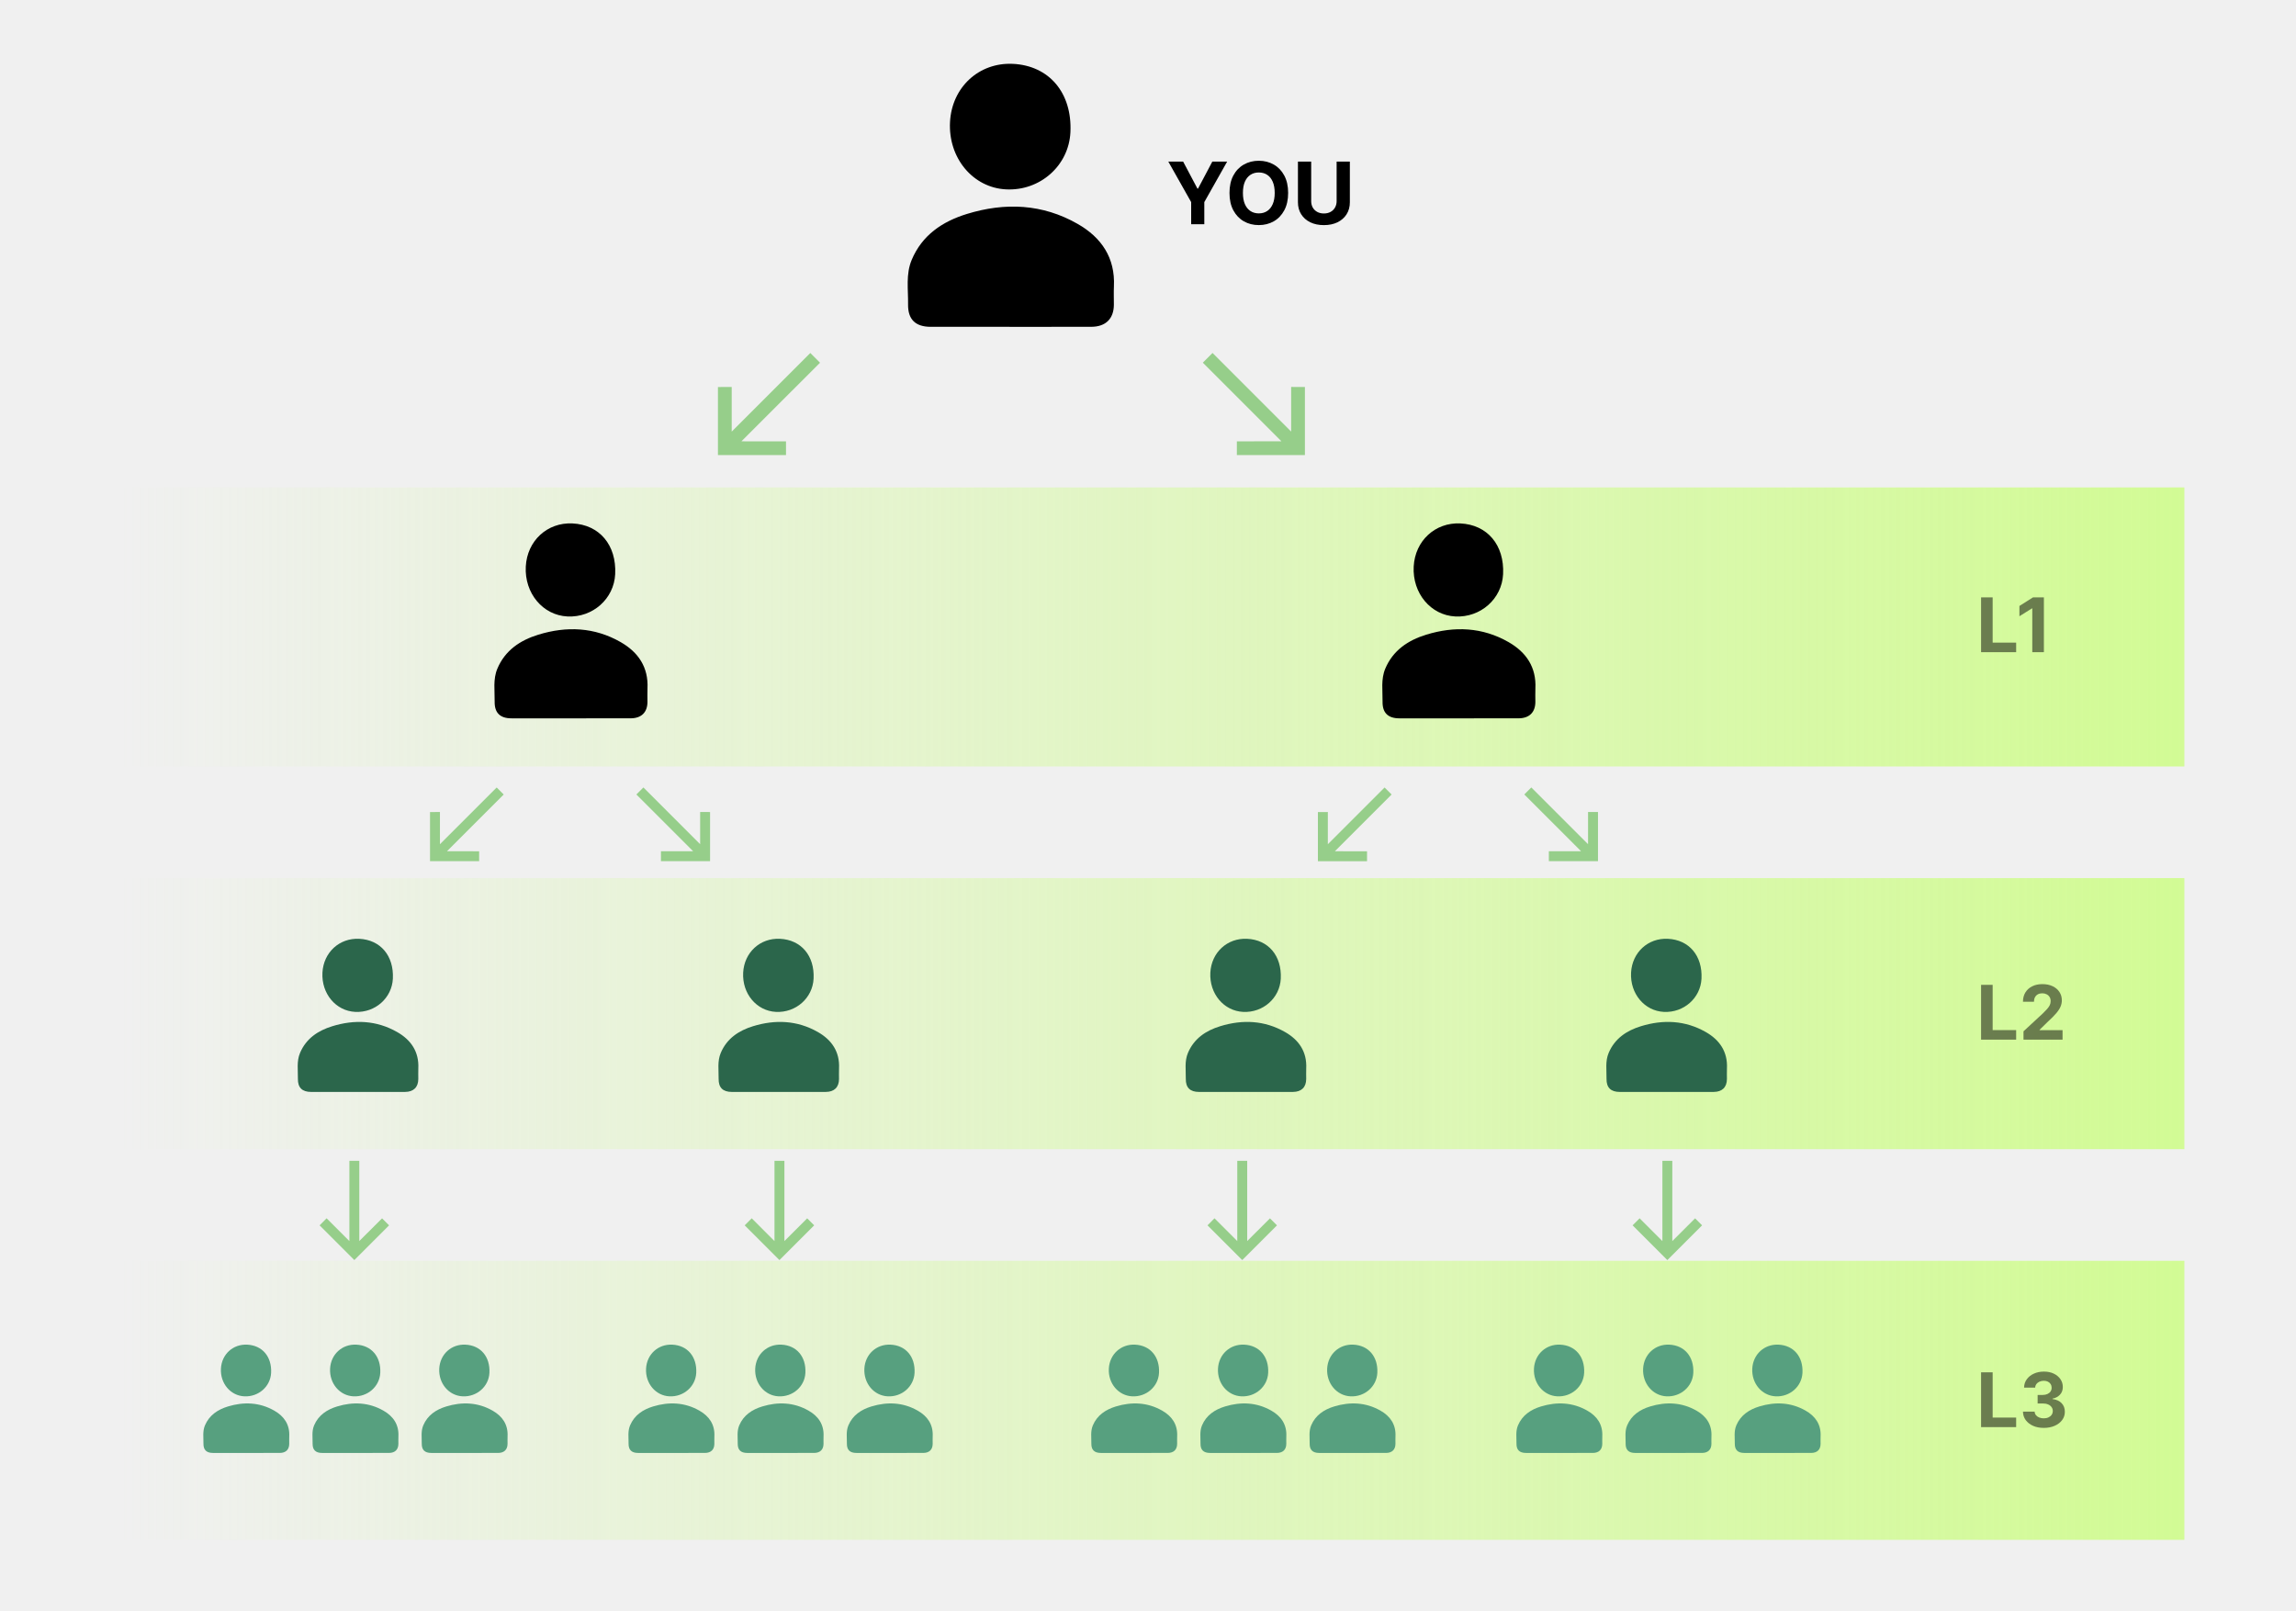
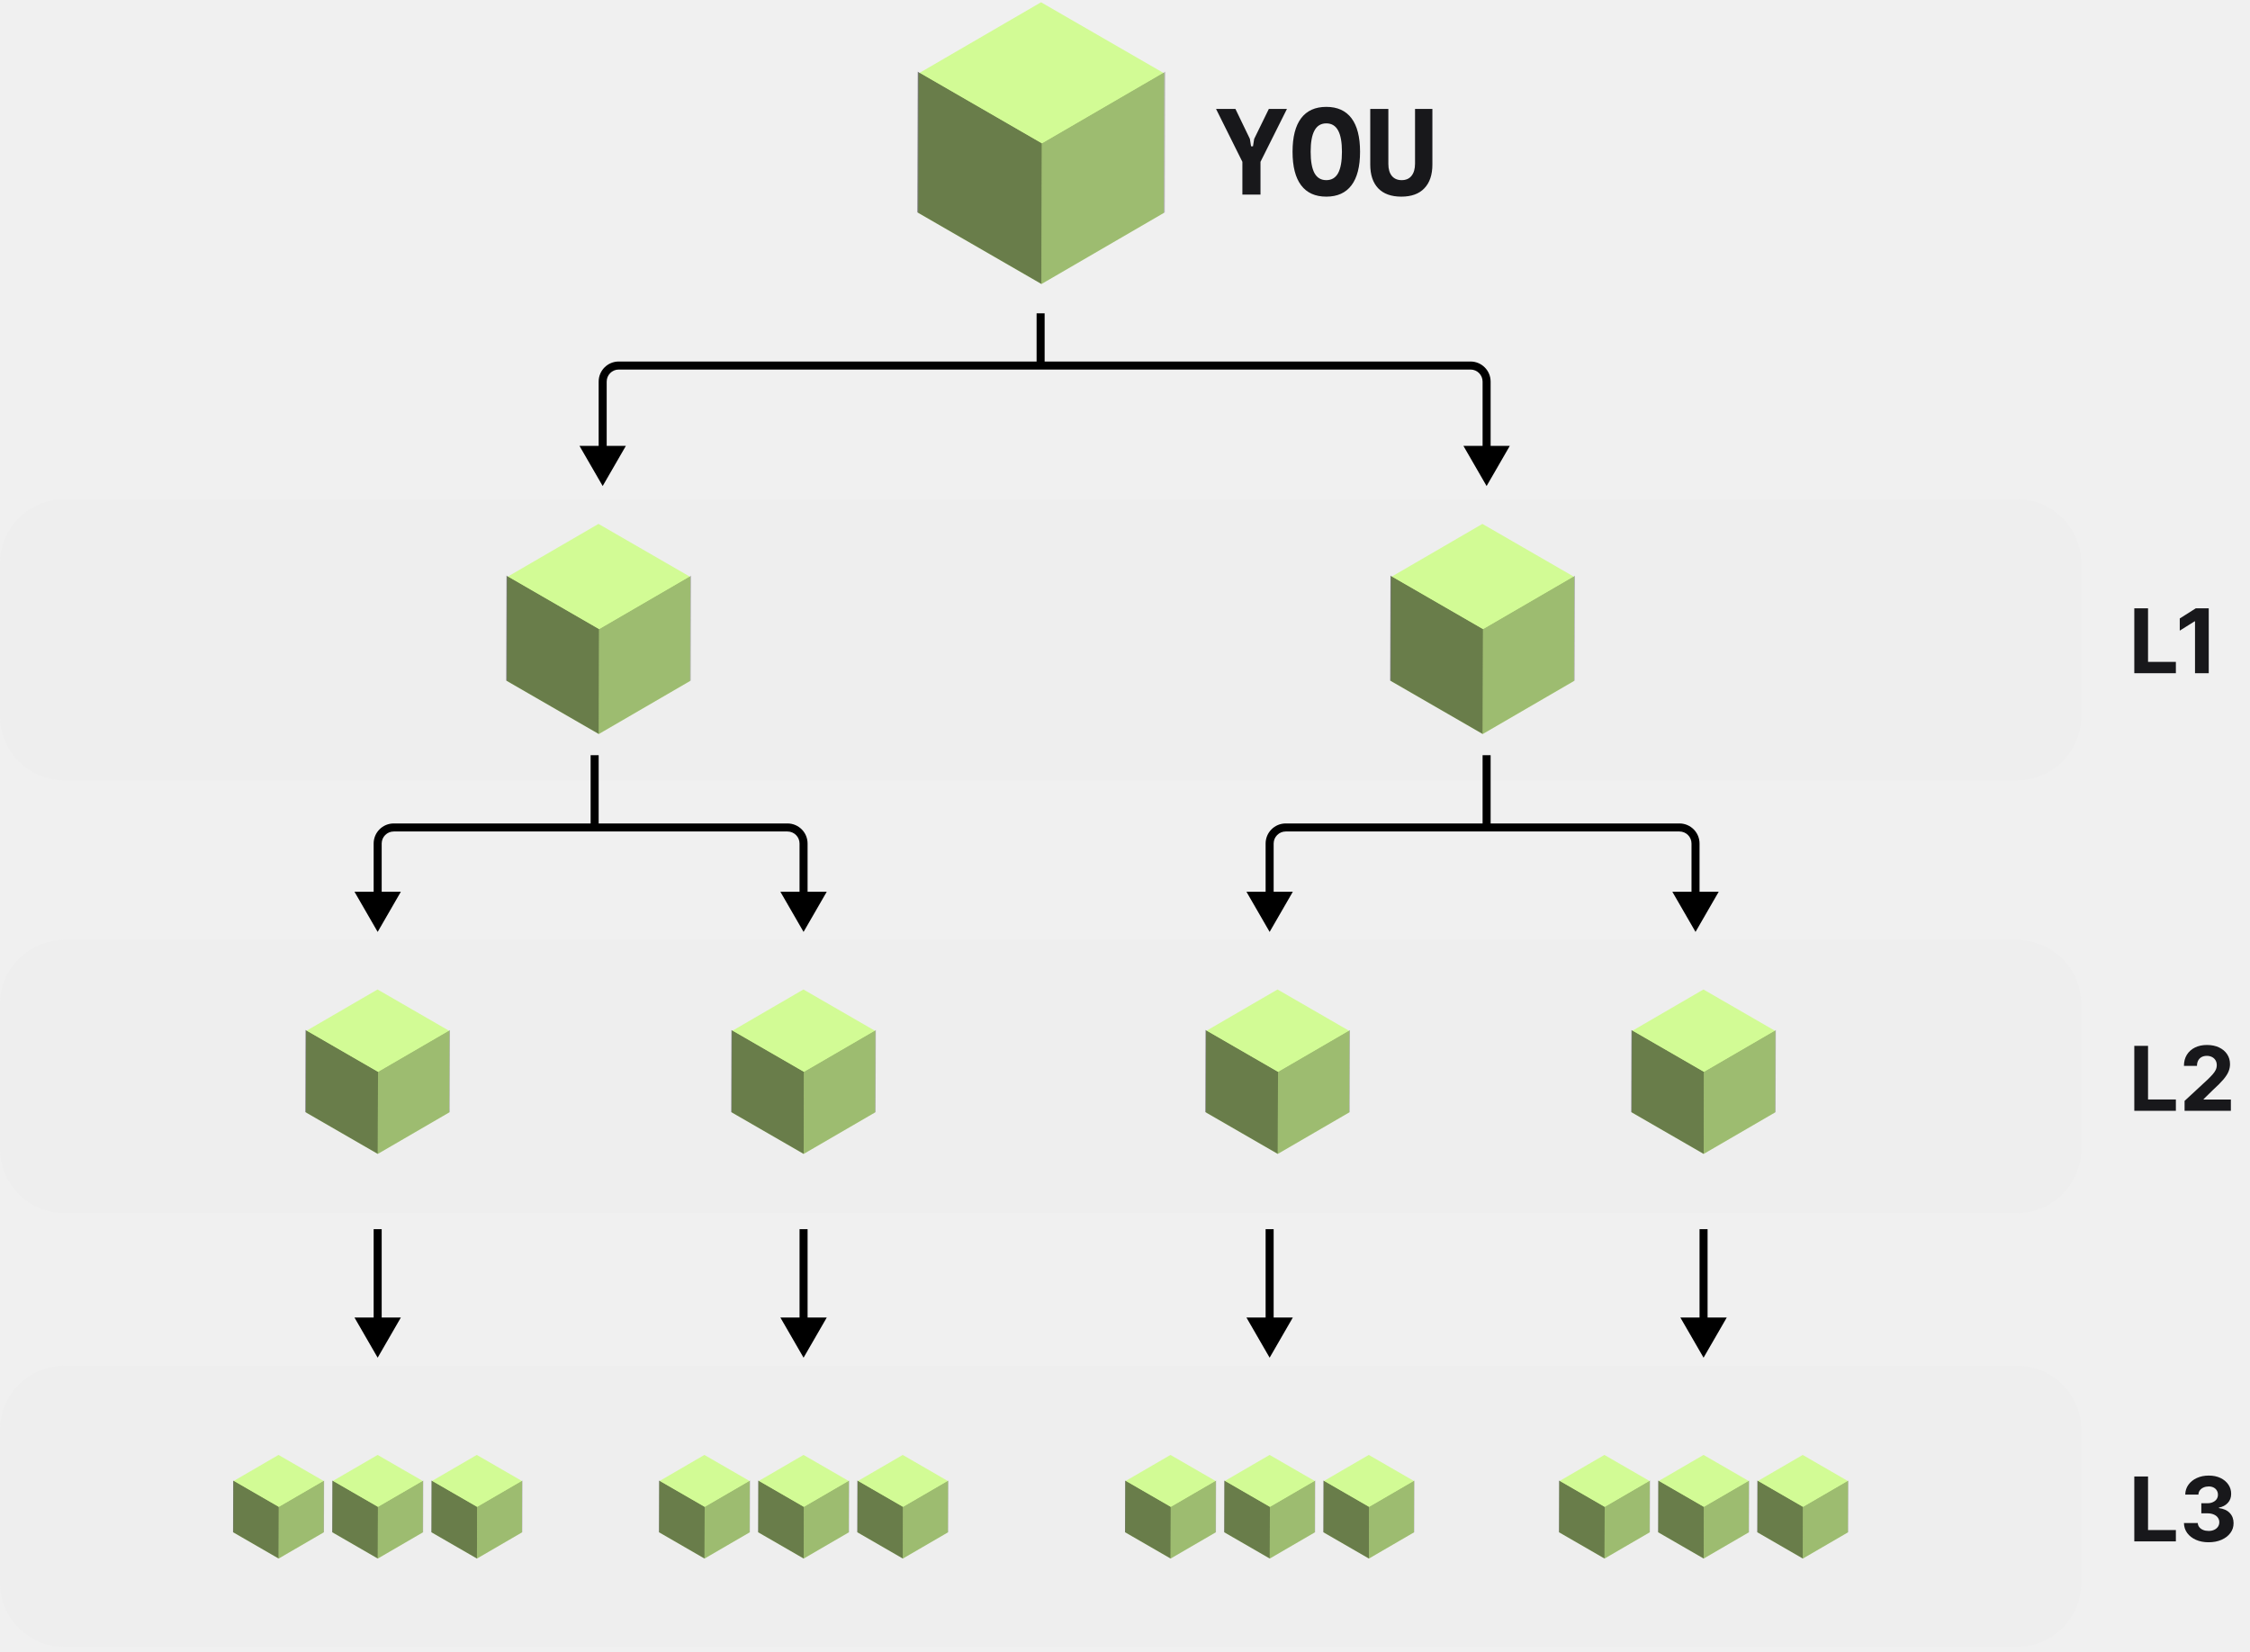
- <svg xmlns="http://www.w3.org/2000/svg" width="288" height="202" viewBox="0 0 288 202" fill="none">
-   <rect x="15" y="61.137" width="259" height="35" fill="url(#paint0_linear_489_1680)" />
-   <rect x="15" y="110.137" width="259" height="34" fill="url(#paint1_linear_489_1680)" />
-   <rect x="15" y="158.137" width="259" height="35" fill="url(#paint2_linear_489_1680)" />
-   <path d="M121.288 26.834C126.069 25.363 130.773 25.564 135.179 28.085C138.178 29.799 139.897 32.349 139.725 35.922C139.688 36.686 139.725 37.452 139.719 38.219C139.71 39.973 138.7 40.981 136.891 40.989C133.467 41.002 130.044 40.993 126.62 40.995L126.622 40.992C123.328 40.992 120.034 40.998 116.738 40.992C114.831 40.988 113.875 40.069 113.904 38.171C113.933 36.303 113.604 34.395 114.36 32.593C115.659 29.497 118.2 27.784 121.288 26.834ZM119.166 15.302C119.397 10.947 122.785 7.81 127.044 8.009C131.61 8.222 134.506 11.662 134.268 16.593C134.066 20.767 130.474 23.959 126.209 23.754C122.043 23.552 118.927 19.815 119.166 15.302Z" fill="currentColor" />
-   <path d="M98.593 57.079L98.593 55.36L93.001 55.353L102.861 45.494L101.642 44.274L91.782 54.134V48.536L90.056 48.543L90.056 57.079L98.593 57.079Z" fill="#96CE8A" />
-   <path d="M155.146 57.075L155.146 55.356L160.737 55.35L150.877 45.49L152.097 44.27L161.956 54.13V48.533L163.682 48.539L163.682 57.075L155.146 57.075Z" fill="#96CE8A" />
-   <g clip-path="url(#clip0_489_1680)">
-     <path d="M60.102 108.014L60.102 106.772L56.065 106.768L63.183 99.65L62.303 98.769L55.184 105.887L55.184 101.846L53.939 101.851V108.014H60.102Z" fill="#96CE8A" />
+ <svg xmlns="http://www.w3.org/2000/svg" width="252" height="185" viewBox="0 0 252 185" fill="none">
+   <rect y="55.922" width="233.1" height="31.5" rx="7.2" fill="#EEEEEE" />
+   <path d="M239.042 75.418V68.145H240.58V74.15H243.698V75.418H239.042ZM247.379 68.145V75.418H245.841V69.605H245.798L244.133 70.649V69.285L245.933 68.145H247.379Z" fill="#18181B" />
+   <rect y="105.301" width="233.1" height="30.6" rx="7.2" fill="#EEEEEE" />
+   <path d="M239.042 124.438V117.165H240.58V123.17H243.698V124.438H239.042ZM244.673 124.438V123.33L247.262 120.933C247.482 120.719 247.667 120.528 247.816 120.357C247.968 120.187 248.083 120.02 248.161 119.857C248.239 119.691 248.278 119.512 248.278 119.32C248.278 119.107 248.229 118.924 248.132 118.77C248.035 118.614 247.903 118.494 247.735 118.411C247.566 118.326 247.376 118.283 247.163 118.283C246.94 118.283 246.746 118.328 246.58 118.418C246.415 118.508 246.287 118.637 246.197 118.805C246.107 118.973 246.062 119.174 246.062 119.406H244.602C244.602 118.93 244.71 118.517 244.926 118.166C245.141 117.816 245.443 117.545 245.831 117.353C246.219 117.161 246.667 117.065 247.173 117.065C247.694 117.065 248.148 117.158 248.534 117.342C248.922 117.525 249.224 117.778 249.439 118.102C249.655 118.427 249.762 118.798 249.762 119.217C249.762 119.492 249.708 119.763 249.599 120.031C249.492 120.298 249.302 120.595 249.027 120.922C248.753 121.246 248.365 121.636 247.866 122.09L246.804 123.131V123.18H249.858V124.438H244.673Z" fill="#18181B" />
+   <rect y="153" width="233.1" height="31.5" rx="7.2" fill="#EEEEEE" />
+   <path d="M239.042 172.676V165.403H240.58V171.408H243.698V172.676H239.042ZM247.362 172.775C246.831 172.775 246.359 172.684 245.945 172.502C245.533 172.317 245.207 172.064 244.968 171.742C244.731 171.417 244.61 171.043 244.602 170.62H246.151C246.16 170.797 246.218 170.953 246.325 171.088C246.434 171.221 246.578 171.324 246.758 171.397C246.938 171.471 247.14 171.507 247.365 171.507C247.6 171.507 247.807 171.466 247.987 171.383C248.167 171.3 248.307 171.185 248.409 171.039C248.511 170.892 248.562 170.723 248.562 170.531C248.562 170.337 248.508 170.165 248.399 170.016C248.292 169.864 248.138 169.746 247.937 169.661C247.738 169.576 247.501 169.533 247.227 169.533H246.548V168.404H247.227C247.459 168.404 247.664 168.364 247.841 168.283C248.021 168.203 248.161 168.091 248.26 167.949C248.36 167.805 248.409 167.637 248.409 167.445C248.409 167.263 248.365 167.103 248.278 166.966C248.193 166.826 248.072 166.717 247.916 166.639C247.762 166.561 247.582 166.522 247.376 166.522C247.168 166.522 246.977 166.56 246.804 166.635C246.631 166.709 246.493 166.814 246.389 166.951C246.285 167.089 246.229 167.25 246.222 167.434H244.748C244.755 167.015 244.875 166.646 245.107 166.326C245.339 166.007 245.651 165.757 246.044 165.577C246.44 165.395 246.886 165.304 247.383 165.304C247.885 165.304 248.324 165.395 248.7 165.577C249.077 165.759 249.369 166.006 249.578 166.316C249.788 166.623 249.892 166.969 249.89 167.353C249.892 167.76 249.766 168.1 249.51 168.372C249.257 168.644 248.927 168.817 248.519 168.89V168.947C249.054 169.016 249.462 169.202 249.741 169.505C250.023 169.805 250.162 170.182 250.16 170.634C250.162 171.048 250.043 171.416 249.801 171.738C249.562 172.06 249.232 172.314 248.811 172.498C248.389 172.683 247.906 172.775 247.362 172.775Z" fill="#18181B" />
+   <path d="M116.596 0.254L102.896 8.216L102.852 23.857L116.641 31.819L130.342 23.857L130.386 8.215L116.596 0.254Z" fill="#D2FB95" />
+   <g style="mix-blend-mode:multiply">
+     <path d="M130.499 8.023L130.455 23.791L116.645 31.816L116.689 16.049L130.499 8.023Z" fill="#BFBFBF" />
+     <path d="M116.691 16.049L116.646 31.816L102.746 23.791L102.791 8.023L116.691 16.049Z" fill="#7F7F7F" />
+     <path d="M130.502 8.025L116.691 16.051L102.791 8.026L116.601 0L130.502 8.025Z" fill="white" />
  </g>
-   <g clip-path="url(#clip1_489_1680)">
-     <path d="M82.906 108.012L82.906 106.77L86.943 106.766L79.825 99.648L80.705 98.767L87.823 105.886L87.823 101.844L89.069 101.849V108.012H82.906Z" fill="#96CE8A" />
+   <path d="M67.03 58.691L56.812 64.629L56.779 76.295L67.064 82.233L77.282 76.295L77.315 64.629L67.03 58.691Z" fill="#D2FB95" />
+   <g style="mix-blend-mode:multiply">
+     <path d="M77.396 64.484L77.362 76.244L67.062 82.23L67.096 70.47L77.396 64.484Z" fill="#BFBFBF" />
+     <path d="M67.1 70.47L67.067 82.23L56.699 76.244L56.733 64.484L67.1 70.47Z" fill="#7F7F7F" />
+     <path d="M77.4 64.486L67.1 70.471L56.732 64.486L67.032 58.5L77.4 64.486Z" fill="white" />
  </g>
-   <path d="M67.529 79.604C71.079 78.513 74.571 78.662 77.843 80.531C80.07 81.802 81.346 83.692 81.218 86.34C81.191 86.906 81.219 87.474 81.214 88.042C81.207 89.342 80.457 90.089 79.114 90.095C76.572 90.105 74.03 90.098 71.488 90.099L71.489 90.098C69.044 90.098 66.598 90.102 64.151 90.098C62.734 90.095 62.025 89.413 62.047 88.006C62.068 86.622 61.824 85.208 62.385 83.872C63.349 81.578 65.236 80.308 67.529 79.604ZM65.953 71.056C66.124 67.829 68.641 65.504 71.803 65.651C75.193 65.809 77.344 68.359 77.166 72.013C77.017 75.107 74.349 77.473 71.183 77.321C68.089 77.172 65.776 74.401 65.953 71.056Z" fill="currentColor" />
-   <path d="M28.598 176.405C30.59 175.8 32.551 175.883 34.388 176.921C35.638 177.627 36.355 178.676 36.283 180.147C36.267 180.462 36.283 180.778 36.28 181.093C36.276 181.816 35.855 182.231 35.101 182.234C33.674 182.239 32.247 182.236 30.82 182.236L30.821 182.235C29.448 182.235 28.075 182.238 26.701 182.235C25.906 182.234 25.508 181.855 25.52 181.074C25.532 180.305 25.394 179.519 25.709 178.777C26.251 177.502 27.31 176.797 28.598 176.405ZM42.29 176.405C44.282 175.8 46.243 175.883 48.08 176.921C49.33 177.627 50.047 178.676 49.975 180.147C49.959 180.462 49.975 180.778 49.972 181.093C49.968 181.816 49.547 182.231 48.793 182.234C47.366 182.239 45.939 182.236 44.512 182.236L44.513 182.235C43.14 182.235 41.767 182.238 40.393 182.235C39.598 182.234 39.2 181.855 39.212 181.074C39.224 180.305 39.086 179.519 39.401 178.777C39.943 177.502 41.002 176.797 42.29 176.405ZM55.982 176.405C57.975 175.8 59.935 175.883 61.772 176.921C63.022 177.627 63.739 178.676 63.667 180.147C63.652 180.462 63.667 180.778 63.664 181.093C63.66 181.816 63.239 182.231 62.485 182.234C61.058 182.239 59.631 182.236 58.204 182.236L58.205 182.235C56.832 182.235 55.459 182.238 54.085 182.235C53.29 182.234 52.892 181.855 52.904 181.074C52.916 180.305 52.779 179.519 53.094 178.777C53.635 177.502 54.694 176.797 55.982 176.405ZM30.997 168.654C32.9 168.742 34.107 170.158 34.008 172.189C33.924 173.907 32.426 175.222 30.649 175.137C28.912 175.054 27.613 173.515 27.713 171.657C27.809 169.864 29.222 168.572 30.997 168.654ZM44.689 168.654C46.592 168.742 47.799 170.158 47.7 172.189C47.616 173.907 46.118 175.222 44.341 175.137C42.604 175.054 41.305 173.515 41.405 171.657C41.501 169.864 42.914 168.572 44.689 168.654ZM58.381 168.654C60.284 168.742 61.492 170.158 61.392 172.189C61.308 173.907 59.811 175.222 58.033 175.137C56.296 175.054 54.997 173.515 55.097 171.657C55.193 169.864 56.606 168.572 58.381 168.654Z" fill="#57A07F" />
-   <path d="M81.924 176.405C83.916 175.8 85.877 175.883 87.714 176.921C88.964 177.627 89.681 178.676 89.609 180.147C89.594 180.462 89.609 180.778 89.606 181.093C89.602 181.816 89.181 182.231 88.427 182.234C87 182.239 85.573 182.236 84.146 182.236L84.147 182.235C82.774 182.235 81.401 182.238 80.027 182.235C79.232 182.234 78.834 181.855 78.846 181.074C78.858 180.305 78.72 179.519 79.035 178.777C79.577 177.502 80.636 176.797 81.924 176.405ZM95.616 176.405C97.609 175.8 99.569 175.883 101.406 176.921C102.656 177.627 103.373 178.676 103.301 180.147C103.286 180.462 103.301 180.778 103.299 181.093C103.294 181.816 102.873 182.231 102.119 182.234C100.692 182.239 99.265 182.236 97.838 182.236L97.839 182.235C96.466 182.235 95.093 182.238 93.719 182.235C92.924 182.234 92.526 181.855 92.538 181.074C92.55 180.305 92.412 179.519 92.728 178.777C93.269 177.502 94.329 176.797 95.616 176.405ZM109.308 176.405C111.301 175.8 113.261 175.883 115.098 176.921C116.348 177.627 117.065 178.676 116.993 180.147C116.978 180.462 116.993 180.778 116.991 181.093C116.987 181.816 116.566 182.231 115.812 182.234C114.385 182.239 112.957 182.236 111.53 182.236L111.531 182.235C110.158 182.235 108.785 182.238 107.411 182.235C106.616 182.234 106.218 181.855 106.23 181.074C106.242 180.305 106.105 179.519 106.42 178.777C106.961 177.502 108.021 176.797 109.308 176.405ZM84.323 168.654C86.226 168.742 87.433 170.158 87.334 172.189C87.25 173.907 85.752 175.222 83.975 175.137C82.238 175.054 80.939 173.515 81.039 171.657C81.135 169.864 82.548 168.572 84.323 168.654ZM98.015 168.654C99.918 168.742 101.126 170.158 101.026 172.189C100.942 173.907 99.445 175.222 97.667 175.137C95.93 175.054 94.632 173.515 94.731 171.657C94.827 169.864 96.24 168.572 98.015 168.654ZM111.707 168.654C113.61 168.742 114.818 170.158 114.718 172.189C114.634 173.907 113.137 175.222 111.359 175.137C109.622 175.054 108.324 173.515 108.423 171.657C108.519 169.864 109.932 168.572 111.707 168.654Z" fill="#57A07F" />
-   <path d="M41.687 128.712C44.484 127.855 47.235 127.973 49.813 129.441C51.567 130.439 52.573 131.924 52.472 134.004C52.451 134.45 52.472 134.896 52.469 135.342C52.463 136.364 51.873 136.951 50.814 136.955C48.812 136.963 46.809 136.958 44.806 136.959L44.807 136.957C42.88 136.957 40.953 136.961 39.025 136.957C37.909 136.955 37.35 136.42 37.367 135.314C37.384 134.226 37.192 133.115 37.634 132.066C38.394 130.263 39.88 129.265 41.687 128.712ZM40.445 121.996C40.58 119.461 42.563 117.633 45.054 117.749C47.725 117.873 49.419 119.877 49.28 122.748C49.162 125.179 47.06 127.038 44.565 126.918C42.128 126.801 40.306 124.625 40.445 121.996Z" fill="#2B664B" />
-   <path d="M94.46 128.712C97.257 127.855 100.009 127.973 102.586 129.441C104.341 130.439 105.347 131.924 105.246 134.004C105.224 134.45 105.246 134.896 105.242 135.342C105.237 136.364 104.646 136.951 103.588 136.955C101.585 136.963 99.582 136.958 97.579 136.959L97.581 136.957C95.654 136.957 93.727 136.961 91.799 136.957C90.683 136.955 90.124 136.42 90.141 135.314C90.158 134.226 89.965 133.115 90.407 132.066C91.167 130.263 92.654 129.265 94.46 128.712ZM93.219 121.996C93.354 119.461 95.336 117.633 97.828 117.749C100.498 117.873 102.193 119.877 102.053 122.748C101.935 125.179 99.834 127.038 97.339 126.918C94.902 126.801 93.079 124.625 93.219 121.996Z" fill="#2B664B" />
-   <path d="M48.803 153.689L47.925 152.811L45.068 155.662L45.068 145.598L43.824 145.598L43.824 155.662L40.967 152.805L40.089 153.689L44.446 158.046L48.803 153.689Z" fill="#96CE8A" />
-   <path d="M102.127 153.689L101.249 152.811L98.392 155.662L98.392 145.598L97.148 145.598L97.148 155.662L94.291 152.805L93.413 153.689L97.77 158.046L102.127 153.689Z" fill="#96CE8A" />
-   <g clip-path="url(#clip2_489_1680)">
-     <path d="M171.475 108.016L171.475 106.774L167.438 106.77L174.556 99.652L173.676 98.771L166.558 105.889L166.558 101.848L165.312 101.853V108.016H171.475Z" fill="#96CE8A" />
+   <path d="M166.03 58.691L155.812 64.629L155.779 76.295L166.064 82.233L176.282 76.295L176.315 64.629L166.03 58.691Z" fill="#D2FB95" />
+   <g style="mix-blend-mode:multiply">
+     <path d="M176.396 64.484L176.362 76.244L166.062 82.23L166.096 70.47L176.396 64.484Z" fill="#BFBFBF" />
+     <path d="M166.1 70.47L166.066 82.23L155.699 76.244L155.733 64.484L166.1 70.47Z" fill="#7F7F7F" />
+     <path d="M176.4 64.486L166.1 70.471L155.732 64.486L166.032 58.5L176.4 64.486Z" fill="white" />
  </g>
-   <g clip-path="url(#clip3_489_1680)">
-     <path d="M194.281 108.01L194.281 106.768L198.318 106.764L191.2 99.646L192.08 98.766L199.198 105.884L199.198 101.843L200.444 101.847V108.01H194.281Z" fill="#96CE8A" />
+   <path d="M138.367 12.201L139.987 15.561L140.119 16.389H140.335L140.467 15.561L142.111 12.201H144.139L141.175 18.129V21.801H139.147V18.129L136.195 12.201H138.367ZM148.546 22.029C147.306 22.029 146.366 21.605 145.726 20.757C145.086 19.909 144.766 18.657 144.766 17.001C144.766 15.345 145.086 14.093 145.726 13.245C146.366 12.397 147.306 11.973 148.546 11.973C149.786 11.973 150.726 12.397 151.366 13.245C152.006 14.093 152.326 15.345 152.326 17.001C152.326 18.657 152.006 19.909 151.366 20.757C150.726 21.605 149.786 22.029 148.546 22.029ZM148.546 20.181C149.138 20.181 149.578 19.921 149.866 19.401C150.154 18.873 150.298 18.073 150.298 17.001C150.298 15.929 150.154 15.133 149.866 14.613C149.578 14.085 149.138 13.821 148.546 13.821C147.954 13.821 147.514 14.085 147.226 14.613C146.938 15.133 146.794 15.929 146.794 17.001C146.794 18.073 146.938 18.873 147.226 19.401C147.514 19.921 147.954 20.181 148.546 20.181ZM153.468 12.201H155.496V18.369C155.496 18.945 155.628 19.393 155.892 19.713C156.156 20.025 156.52 20.181 156.984 20.181C157.464 20.181 157.832 20.021 158.088 19.701C158.352 19.373 158.484 18.913 158.484 18.321V12.201H160.428V18.429C160.428 19.581 160.128 20.469 159.528 21.093C158.936 21.717 158.076 22.029 156.948 22.029C155.82 22.029 154.956 21.717 154.356 21.093C153.764 20.469 153.468 19.581 153.468 18.429V12.201Z" fill="#18181B" />
+   <path d="M42.284 110.848L34.288 115.495L34.262 124.624L42.311 129.271L50.307 124.624L50.333 115.495L42.284 110.848Z" fill="#D2FB95" />
+   <g style="mix-blend-mode:multiply">
+     <path d="M50.397 115.383L50.371 124.586L42.31 129.27L42.337 120.067L50.397 115.383Z" fill="#BFBFBF" />
+     <path d="M42.339 120.067L42.313 129.27L34.199 124.586L34.225 115.383L42.339 120.067Z" fill="#7F7F7F" />
+     <path d="M50.401 115.383L42.34 120.068L34.227 115.384L42.287 110.699L50.401 115.383Z" fill="white" />
  </g>
-   <path d="M178.904 79.604C182.454 78.513 185.946 78.662 189.218 80.531C191.445 81.802 192.721 83.692 192.593 86.34C192.566 86.906 192.593 87.474 192.589 88.042C192.582 89.342 191.832 90.089 190.489 90.095C187.947 90.105 185.405 90.098 182.863 90.099L182.864 90.098C180.419 90.098 177.973 90.102 175.526 90.098C174.11 90.095 173.4 89.413 173.422 88.006C173.443 86.622 173.199 85.208 173.76 83.872C174.724 81.578 176.611 80.308 178.904 79.604ZM177.328 71.056C177.5 67.829 180.016 65.504 183.178 65.651C186.568 65.809 188.718 68.359 188.541 72.013C188.392 75.107 185.724 77.473 182.558 77.321C179.464 77.172 177.151 74.401 177.328 71.056Z" fill="currentColor" />
-   <path d="M139.973 176.405C141.965 175.8 143.926 175.883 145.763 176.921C147.013 177.627 147.73 178.676 147.658 180.147C147.642 180.462 147.658 180.778 147.655 181.093C147.651 181.816 147.23 182.231 146.476 182.234C145.049 182.239 143.622 182.236 142.195 182.236L142.196 182.235C140.823 182.235 139.45 182.238 138.076 182.235C137.281 182.234 136.883 181.855 136.895 181.074C136.907 180.305 136.769 179.519 137.084 178.777C137.626 177.502 138.685 176.797 139.973 176.405ZM153.665 176.405C155.657 175.8 157.618 175.883 159.455 176.921C160.705 177.627 161.422 178.676 161.35 180.147C161.334 180.462 161.35 180.778 161.347 181.093C161.343 181.816 160.922 182.231 160.168 182.234C158.741 182.239 157.314 182.236 155.887 182.236L155.888 182.235C154.515 182.235 153.142 182.238 151.768 182.235C150.973 182.234 150.575 181.855 150.587 181.074C150.599 180.305 150.461 179.519 150.776 178.777C151.318 177.502 152.377 176.797 153.665 176.405ZM167.357 176.405C169.35 175.8 171.31 175.883 173.147 176.921C174.397 177.627 175.114 178.676 175.042 180.147C175.027 180.462 175.042 180.778 175.04 181.093C175.035 181.816 174.614 182.231 173.86 182.234C172.433 182.239 171.006 182.236 169.579 182.236L169.58 182.235C168.207 182.235 166.834 182.238 165.46 182.235C164.665 182.234 164.267 181.855 164.279 181.074C164.291 180.305 164.153 179.519 164.469 178.777C165.01 177.502 166.069 176.797 167.357 176.405ZM142.372 168.654C144.275 168.742 145.482 170.158 145.383 172.189C145.299 173.907 143.801 175.222 142.024 175.137C140.287 175.054 138.988 173.515 139.088 171.657C139.184 169.864 140.597 168.572 142.372 168.654ZM156.064 168.654C157.967 168.742 159.174 170.158 159.075 172.189C158.991 173.907 157.493 175.222 155.716 175.137C153.979 175.054 152.68 173.515 152.78 171.657C152.876 169.864 154.289 168.572 156.064 168.654ZM169.756 168.654C171.659 168.742 172.867 170.158 172.767 172.189C172.683 173.907 171.186 175.222 169.408 175.137C167.671 175.054 166.372 173.515 166.472 171.657C166.568 169.864 167.981 168.572 169.756 168.654Z" fill="#57A07F" />
-   <path d="M193.299 176.405C195.291 175.8 197.252 175.883 199.089 176.921C200.339 177.627 201.056 178.676 200.984 180.147C200.969 180.462 200.984 180.778 200.981 181.093C200.977 181.816 200.556 182.231 199.802 182.234C198.375 182.239 196.948 182.236 195.521 182.236L195.522 182.235C194.149 182.235 192.776 182.238 191.402 182.235C190.607 182.234 190.209 181.855 190.221 181.074C190.233 180.305 190.095 179.519 190.41 178.777C190.952 177.502 192.011 176.797 193.299 176.405ZM206.991 176.405C208.984 175.8 210.944 175.883 212.781 176.921C214.031 177.627 214.748 178.676 214.676 180.147C214.661 180.462 214.676 180.778 214.674 181.093C214.669 181.816 214.248 182.231 213.494 182.234C212.067 182.239 210.64 182.236 209.213 182.236L209.214 182.235C207.841 182.235 206.468 182.238 205.094 182.235C204.299 182.234 203.901 181.855 203.913 181.074C203.925 180.305 203.788 179.519 204.103 178.777C204.644 177.502 205.703 176.797 206.991 176.405ZM220.683 176.405C222.676 175.8 224.636 175.883 226.473 176.921C227.723 177.627 228.44 178.676 228.368 180.147C228.353 180.462 228.368 180.778 228.366 181.093C228.362 181.816 227.941 182.231 227.187 182.234C225.76 182.239 224.332 182.236 222.905 182.236L222.906 182.235C221.533 182.235 220.16 182.238 218.786 182.235C217.991 182.234 217.593 181.855 217.605 181.074C217.617 180.305 217.48 179.519 217.795 178.777C218.336 177.502 219.396 176.797 220.683 176.405ZM195.698 168.654C197.601 168.742 198.808 170.158 198.709 172.189C198.625 173.907 197.128 175.222 195.35 175.137C193.613 175.054 192.314 173.515 192.414 171.657C192.51 169.864 193.923 168.572 195.698 168.654ZM209.39 168.654C211.293 168.742 212.501 170.158 212.401 172.189C212.317 173.907 210.82 175.222 209.042 175.137C207.305 175.054 206.006 173.515 206.106 171.657C206.202 169.864 207.615 168.572 209.39 168.654ZM223.082 168.654C224.985 168.742 226.193 170.158 226.093 172.189C226.009 173.907 224.512 175.222 222.734 175.137C220.997 175.054 219.699 173.515 219.798 171.657C219.894 169.864 221.307 168.572 223.082 168.654Z" fill="#57A07F" />
-   <path d="M153.062 128.712C155.859 127.855 158.61 127.973 161.188 129.441C162.942 130.439 163.948 131.924 163.847 134.004C163.826 134.45 163.847 134.896 163.844 135.342C163.838 136.364 163.247 136.951 162.189 136.955C160.187 136.963 158.184 136.958 156.181 136.959L156.182 136.957C154.255 136.957 152.328 136.961 150.4 136.957C149.284 136.955 148.725 136.42 148.742 135.314C148.759 134.226 148.567 133.115 149.009 132.066C149.769 130.263 151.255 129.265 153.062 128.712ZM151.82 121.996C151.955 119.461 153.938 117.633 156.429 117.749C159.1 117.873 160.794 119.877 160.655 122.748C160.537 125.179 158.435 127.038 155.94 126.918C153.503 126.801 151.681 124.625 151.82 121.996Z" fill="#2B664B" />
-   <path d="M205.835 128.712C208.632 127.855 211.384 127.973 213.961 129.441C215.716 130.439 216.722 131.924 216.621 134.004C216.599 134.45 216.621 134.896 216.617 135.342C216.612 136.364 216.021 136.951 214.963 136.955C212.96 136.963 210.957 136.958 208.954 136.959L208.955 136.957C207.029 136.957 205.102 136.961 203.174 136.957C202.058 136.955 201.499 136.42 201.516 135.314C201.533 134.226 201.34 133.115 201.782 132.066C202.542 130.263 204.029 129.265 205.835 128.712ZM204.594 121.996C204.729 119.461 206.711 117.633 209.203 117.749C211.873 117.873 213.568 119.877 213.428 122.748C213.31 125.179 211.209 127.038 208.714 126.918C206.277 126.801 204.454 124.625 204.594 121.996Z" fill="#2B664B" />
-   <path d="M160.178 153.689L159.3 152.811L156.443 155.662L156.443 145.598L155.198 145.598L155.198 155.662L152.342 152.805L151.464 153.689L155.821 158.046L160.178 153.689Z" fill="#96CE8A" />
-   <path d="M213.502 153.689L212.624 152.811L209.768 155.662L209.768 145.598L208.523 145.598L208.523 155.662L205.666 152.805L204.788 153.689L209.145 158.046L213.502 153.689Z" fill="#96CE8A" />
-   <path d="M146.549 20.27H148.409L150.2 23.653H150.276L152.068 20.27H153.928L151.063 25.348V28.125H149.414V25.348L146.549 20.27ZM161.578 24.198C161.578 25.054 161.416 25.783 161.091 26.384C160.769 26.985 160.329 27.444 159.772 27.761C159.217 28.075 158.593 28.232 157.9 28.232C157.202 28.232 156.575 28.074 156.021 27.757C155.466 27.44 155.027 26.981 154.705 26.38C154.383 25.779 154.222 25.052 154.222 24.198C154.222 23.341 154.383 22.613 154.705 22.012C155.027 21.411 155.466 20.953 156.021 20.639C156.575 20.322 157.202 20.163 157.9 20.163C158.593 20.163 159.217 20.322 159.772 20.639C160.329 20.953 160.769 21.411 161.091 22.012C161.416 22.613 161.578 23.341 161.578 24.198ZM159.894 24.198C159.894 23.643 159.811 23.175 159.645 22.794C159.481 22.413 159.25 22.124 158.951 21.927C158.652 21.73 158.301 21.632 157.9 21.632C157.499 21.632 157.148 21.73 156.849 21.927C156.55 22.124 156.317 22.413 156.151 22.794C155.987 23.175 155.906 23.643 155.906 24.198C155.906 24.753 155.987 25.221 156.151 25.601C156.317 25.982 156.55 26.271 156.849 26.468C157.148 26.665 157.499 26.764 157.9 26.764C158.301 26.764 158.652 26.665 158.951 26.468C159.25 26.271 159.481 25.982 159.645 25.601C159.811 25.221 159.894 24.753 159.894 24.198ZM167.66 20.27H169.32V25.371C169.32 25.944 169.183 26.445 168.91 26.875C168.639 27.304 168.259 27.639 167.771 27.88C167.282 28.117 166.714 28.236 166.064 28.236C165.412 28.236 164.842 28.117 164.354 27.88C163.865 27.639 163.486 27.304 163.215 26.875C162.944 26.445 162.808 25.944 162.808 25.371V20.27H164.469V25.229C164.469 25.529 164.534 25.794 164.664 26.027C164.797 26.26 164.984 26.443 165.224 26.576C165.465 26.709 165.745 26.775 166.064 26.775C166.386 26.775 166.666 26.709 166.904 26.576C167.144 26.443 167.33 26.26 167.46 26.027C167.593 25.794 167.66 25.529 167.66 25.229V20.27Z" fill="currentColor" />
-   <path opacity="0.5" d="M248.498 81.799V74.926H249.951V80.601H252.897V81.799H248.498ZM256.376 74.926V81.799H254.922V76.305H254.882L253.308 77.292V76.003L255.01 74.926H256.376Z" fill="currentColor" />
-   <path opacity="0.5" d="M248.498 130.4V123.528H249.951V129.202H252.897V130.4H248.498ZM253.819 130.4V129.353L256.266 127.088C256.474 126.887 256.648 126.706 256.789 126.545C256.932 126.383 257.041 126.226 257.115 126.071C257.188 125.915 257.225 125.746 257.225 125.565C257.225 125.363 257.18 125.19 257.088 125.044C256.996 124.897 256.871 124.784 256.712 124.706C256.553 124.625 256.373 124.585 256.172 124.585C255.961 124.585 255.778 124.627 255.621 124.712C255.465 124.797 255.344 124.919 255.259 125.078C255.174 125.237 255.131 125.426 255.131 125.645H253.752C253.752 125.196 253.854 124.805 254.057 124.474C254.261 124.143 254.546 123.887 254.913 123.706C255.28 123.524 255.703 123.434 256.182 123.434C256.674 123.434 257.102 123.521 257.467 123.695C257.834 123.868 258.119 124.107 258.323 124.414C258.526 124.72 258.628 125.071 258.628 125.467C258.628 125.727 258.577 125.983 258.474 126.236C258.373 126.489 258.193 126.769 257.933 127.078C257.674 127.385 257.308 127.753 256.836 128.182L255.833 129.165V129.212H258.719V130.4H253.819Z" fill="currentColor" />
-   <path opacity="0.5" d="M248.498 179V172.127H249.951V177.802H252.897V179H248.498ZM256.36 179.094C255.858 179.094 255.412 179.008 255.021 178.836C254.631 178.661 254.324 178.422 254.098 178.117C253.874 177.811 253.759 177.457 253.752 177.057H255.215C255.224 177.225 255.279 177.372 255.38 177.5C255.483 177.625 255.619 177.723 255.789 177.792C255.959 177.861 256.15 177.896 256.363 177.896C256.584 177.896 256.78 177.857 256.95 177.778C257.12 177.7 257.253 177.592 257.35 177.453C257.446 177.314 257.494 177.154 257.494 176.973C257.494 176.79 257.442 176.627 257.339 176.486C257.239 176.343 257.093 176.231 256.903 176.151C256.715 176.07 256.492 176.03 256.232 176.03H255.591V174.963H256.232C256.451 174.963 256.645 174.925 256.813 174.849C256.983 174.773 257.115 174.668 257.209 174.533C257.303 174.397 257.35 174.238 257.35 174.057C257.35 173.885 257.308 173.734 257.225 173.604C257.145 173.472 257.031 173.369 256.883 173.295C256.738 173.221 256.568 173.184 256.373 173.184C256.176 173.184 255.996 173.22 255.833 173.292C255.669 173.361 255.539 173.461 255.44 173.59C255.342 173.72 255.289 173.872 255.282 174.047H253.89C253.896 173.651 254.009 173.302 254.229 173C254.448 172.698 254.743 172.462 255.115 172.292C255.488 172.119 255.91 172.033 256.38 172.033C256.854 172.033 257.269 172.119 257.625 172.292C257.98 172.464 258.257 172.697 258.454 172.99C258.653 173.281 258.751 173.607 258.749 173.97C258.751 174.354 258.631 174.675 258.39 174.933C258.15 175.19 257.838 175.353 257.454 175.423V175.476C257.959 175.541 258.344 175.717 258.608 176.003C258.874 176.287 259.006 176.643 259.004 177.07C259.006 177.462 258.893 177.81 258.665 178.114C258.439 178.418 258.127 178.658 257.729 178.832C257.331 179.007 256.874 179.094 256.36 179.094Z" fill="currentColor" />
-   <defs>
-     <linearGradient id="paint0_linear_489_1680" x1="15" y1="78.637" x2="274" y2="78.637" gradientUnits="userSpaceOnUse">
-       <stop stop-color="#D2FB95" stop-opacity="0" />
-       <stop offset="1" stop-color="#D2FB95" />
-     </linearGradient>
-     <linearGradient id="paint1_linear_489_1680" x1="15" y1="127.137" x2="274" y2="127.137" gradientUnits="userSpaceOnUse">
-       <stop stop-color="#D2FB95" stop-opacity="0" />
-       <stop offset="1" stop-color="#D2FB95" />
-     </linearGradient>
-     <linearGradient id="paint2_linear_489_1680" x1="15" y1="175.637" x2="274" y2="175.637" gradientUnits="userSpaceOnUse">
-       <stop stop-color="#D2FB95" stop-opacity="0" />
-       <stop offset="1" stop-color="#D2FB95" />
-     </linearGradient>
-     <clipPath id="clip0_489_1680">
-       <rect width="14.941" height="14.941" fill="white" transform="translate(68.9062 103.611) rotate(135)" />
-     </clipPath>
-     <clipPath id="clip1_489_1680">
-       <rect width="14.941" height="14.941" fill="white" transform="matrix(0.707107 0.707107 0.707107 -0.707107 74.1016 103.609)" />
-     </clipPath>
-     <clipPath id="clip2_489_1680">
-       <rect width="14.941" height="14.941" fill="white" transform="translate(180.279 103.613) rotate(135)" />
-     </clipPath>
-     <clipPath id="clip3_489_1680">
-       <rect width="14.941" height="14.941" fill="white" transform="matrix(0.707107 0.707107 0.707107 -0.707107 185.477 103.607)" />
-     </clipPath>
-   </defs>
+   <path d="M89.983 110.848L81.987 115.495L81.961 124.624L90.01 129.271L98.006 124.624L98.032 115.495L89.983 110.848Z" fill="#D2FB95" />
+   <g style="mix-blend-mode:multiply">
+     <path d="M98.097 115.383L98.07 124.586L90.01 129.27L90.036 120.067L98.097 115.383Z" fill="#BFBFBF" />
+     <path d="M90.038 120.067L90.012 129.27L81.898 124.586L81.924 115.383L90.038 120.067Z" fill="#7F7F7F" />
+     <path d="M98.1 115.383L90.039 120.068L81.926 115.384L89.987 110.699L98.1 115.383Z" fill="white" />
+   </g>
+   <path d="M143.083 110.848L135.086 115.495L135.061 124.624L143.109 129.271L151.106 124.624L151.132 115.495L143.083 110.848Z" fill="#D2FB95" />
+   <g style="mix-blend-mode:multiply">
+     <path d="M151.196 115.383L151.17 124.586L143.109 129.27L143.135 120.067L151.196 115.383Z" fill="#BFBFBF" />
+     <path d="M143.139 120.067L143.113 129.27L135 124.586L135.026 115.383L143.139 120.067Z" fill="#7F7F7F" />
+     <path d="M151.199 115.383L143.139 120.068L135.025 115.384L143.086 110.699L151.199 115.383Z" fill="white" />
+   </g>
+   <path d="M190.784 110.848L182.788 115.495L182.762 124.624L190.811 129.271L198.807 124.624L198.833 115.495L190.784 110.848Z" fill="#D2FB95" />
+   <g style="mix-blend-mode:multiply">
+     <path d="M198.897 115.383L198.871 124.586L190.811 129.27L190.837 120.067L198.897 115.383Z" fill="#BFBFBF" />
+     <path d="M190.839 120.067L190.813 129.27L182.699 124.586L182.725 115.383L190.839 120.067Z" fill="#7F7F7F" />
+     <path d="M198.901 115.383L190.84 120.068L182.727 115.384L190.787 110.699L198.901 115.383Z" fill="white" />
+   </g>
+   <path d="M31.192 162.992L26.155 165.92L26.139 171.672L31.209 174.599L36.247 171.672L36.263 165.92L31.192 162.992Z" fill="#D2FB95" />
+   <g style="mix-blend-mode:multiply">
+     <path d="M36.303 165.852L36.287 171.649L31.209 174.601L31.225 168.803L36.303 165.852Z" fill="#BFBFBF" />
+     <path d="M31.227 168.803L31.211 174.601L26.1 171.649L26.116 165.852L31.227 168.803Z" fill="#7F7F7F" />
+     <path d="M36.304 165.85L31.226 168.801L26.115 165.85L31.193 162.898L36.304 165.85Z" fill="white" />
+   </g>
+   <path d="M42.296 162.992L37.258 165.92L37.242 171.672L42.313 174.599L47.35 171.672L47.367 165.92L42.296 162.992Z" fill="#D2FB95" />
+   <g style="mix-blend-mode:multiply">
+     <path d="M47.407 165.852L47.391 171.649L42.312 174.601L42.329 168.803L47.407 165.852Z" fill="#BFBFBF" />
+     <path d="M42.331 168.803L42.314 174.601L37.203 171.649L37.22 165.852L42.331 168.803Z" fill="#7F7F7F" />
+     <path d="M47.408 165.85L42.33 168.801L37.219 165.85L42.297 162.898L47.408 165.85Z" fill="white" />
+   </g>
+   <path d="M53.401 162.992L48.364 165.92L48.348 171.672L53.418 174.599L58.456 171.672L58.472 165.92L53.401 162.992Z" fill="#D2FB95" />
+   <g style="mix-blend-mode:multiply">
+     <path d="M58.514 165.852L58.498 171.649L53.42 174.601L53.436 168.803L58.514 165.852Z" fill="#BFBFBF" />
+     <path d="M53.436 168.803L53.42 174.601L48.309 171.649L48.325 165.852L53.436 168.803Z" fill="#7F7F7F" />
+     <path d="M58.513 165.85L53.435 168.801L48.324 165.85L53.402 162.898L58.513 165.85Z" fill="white" />
+   </g>
+   <path d="M78.892 162.992L73.854 165.92L73.838 171.672L78.908 174.599L83.946 171.672L83.962 165.92L78.892 162.992Z" fill="#D2FB95" />
+   <g style="mix-blend-mode:multiply">
+     <path d="M84.005 165.852L83.988 171.649L78.91 174.601L78.927 168.803L84.005 165.852Z" fill="#BFBFBF" />
+     <path d="M78.926 168.803L78.91 174.601L73.799 171.649L73.815 165.852L78.926 168.803Z" fill="#7F7F7F" />
+     <path d="M84.004 165.85L78.926 168.801L73.814 165.85L78.892 162.898L84.004 165.85Z" fill="white" />
+   </g>
+   <path d="M89.995 162.992L84.958 165.92L84.941 171.672L90.012 174.599L95.049 171.672L95.066 165.92L89.995 162.992Z" fill="#D2FB95" />
+   <g style="mix-blend-mode:multiply">
+     <path d="M95.108 165.852L95.092 171.649L90.014 174.601L90.03 168.803L95.108 165.852Z" fill="#BFBFBF" />
+     <path d="M90.032 168.803L90.016 174.601L84.904 171.649L84.921 165.852L90.032 168.803Z" fill="#7F7F7F" />
+     <path d="M95.109 165.85L90.031 168.801L84.92 165.85L89.998 162.898L95.109 165.85Z" fill="white" />
+   </g>
+   <path d="M101.103 162.992L96.065 165.92L96.049 171.672L101.119 174.599L106.157 171.672L106.173 165.92L101.103 162.992Z" fill="#D2FB95" />
+   <g style="mix-blend-mode:multiply">
+     <path d="M106.214 165.852L106.197 171.649L101.119 174.601L101.136 168.803L106.214 165.852Z" fill="#BFBFBF" />
+     <path d="M101.137 168.803L101.121 174.601L96.01 171.649L96.026 165.852L101.137 168.803Z" fill="#7F7F7F" />
+     <path d="M106.215 165.85L101.137 168.801L96.025 165.85L101.103 162.898L106.215 165.85Z" fill="white" />
+   </g>
+   <path d="M131.091 162.992L126.053 165.92L126.037 171.672L131.108 174.599L136.145 171.672L136.161 165.92L131.091 162.992Z" fill="#D2FB95" />
+   <g style="mix-blend-mode:multiply">
+     <path d="M136.204 165.852L136.187 171.649L131.109 174.601L131.126 168.803L136.204 165.852Z" fill="#BFBFBF" />
+     <path d="M131.128 168.803L131.111 174.601L126 171.649L126.016 165.852L131.128 168.803Z" fill="#7F7F7F" />
+     <path d="M136.205 165.85L131.127 168.801L126.016 165.85L131.094 162.898L136.205 165.85Z" fill="white" />
+   </g>
+   <path d="M142.196 162.992L137.159 165.92L137.143 171.672L142.213 174.599L147.251 171.672L147.267 165.92L142.196 162.992Z" fill="#D2FB95" />
+   <g style="mix-blend-mode:multiply">
+     <path d="M147.307 165.852L147.291 171.649L142.213 174.601L142.229 168.803L147.307 165.852Z" fill="#BFBFBF" />
+     <path d="M142.231 168.803L142.215 174.601L137.104 171.649L137.12 165.852L142.231 168.803Z" fill="#7F7F7F" />
+     <path d="M147.308 165.85L142.23 168.801L137.119 165.85L142.197 162.898L147.308 165.85Z" fill="white" />
+   </g>
+   <path d="M153.302 162.992L148.264 165.92L148.248 171.672L153.319 174.599L158.356 171.672L158.372 165.92L153.302 162.992Z" fill="#D2FB95" />
+   <g style="mix-blend-mode:multiply">
+     <path d="M158.413 165.852L158.396 171.649L153.318 174.601L153.335 168.803L158.413 165.852Z" fill="#BFBFBF" />
+     <path d="M153.337 168.803L153.32 174.601L148.209 171.649L148.225 165.852L153.337 168.803Z" fill="#7F7F7F" />
+     <path d="M158.414 165.85L153.336 168.801L148.225 165.85L153.303 162.898L158.414 165.85Z" fill="white" />
+   </g>
+   <path d="M179.693 162.992L174.655 165.92L174.639 171.672L179.709 174.599L184.747 171.672L184.763 165.92L179.693 162.992Z" fill="#D2FB95" />
+   <g style="mix-blend-mode:multiply">
+     <path d="M184.803 165.852L184.787 171.649L179.709 174.601L179.725 168.803L184.803 165.852Z" fill="#BFBFBF" />
+     <path d="M179.727 168.803L179.711 174.601L174.6 171.649L174.616 165.852L179.727 168.803Z" fill="#7F7F7F" />
+     <path d="M184.804 165.85L179.726 168.801L174.615 165.85L179.693 162.898L184.804 165.85Z" fill="white" />
+   </g>
+   <path d="M190.796 162.992L185.758 165.92L185.742 171.672L190.813 174.599L195.85 171.672L195.867 165.92L190.796 162.992Z" fill="#D2FB95" />
+   <g style="mix-blend-mode:multiply">
+     <path d="M195.907 165.852L195.89 171.649L190.812 174.601L190.829 168.803L195.907 165.852Z" fill="#BFBFBF" />
+     <path d="M190.831 168.803L190.814 174.601L185.703 171.649L185.72 165.852L190.831 168.803Z" fill="#7F7F7F" />
+     <path d="M195.908 165.85L190.83 168.801L185.719 165.85L190.797 162.898L195.908 165.85Z" fill="white" />
+   </g>
+   <path d="M201.901 162.992L196.864 165.92L196.848 171.672L201.918 174.599L206.956 171.672L206.972 165.92L201.901 162.992Z" fill="#D2FB95" />
+   <g style="mix-blend-mode:multiply">
+     <path d="M207.014 165.852L206.998 171.649L201.92 174.601L201.936 168.803L207.014 165.852Z" fill="#BFBFBF" />
+     <path d="M201.936 168.803L201.92 174.601L196.809 171.649L196.825 165.852L201.936 168.803Z" fill="#7F7F7F" />
+     <path d="M207.013 165.85L201.935 168.801L196.824 165.85L201.902 162.898L207.013 165.85Z" fill="white" />
+   </g>
+   <path d="M67.5 54.449L70.098 49.949H64.902L67.5 54.449ZM166.5 54.449L169.098 49.949H163.902L166.5 54.449ZM67.5 50.399H67.95V42.749H67.5H67.05V50.399H67.5ZM69.3 40.949V41.399H164.7V40.949V40.499H69.3V40.949ZM166.5 42.749H166.05V50.399H166.5H166.95V42.749H166.5ZM164.7 40.949V41.399C165.446 41.399 166.05 42.004 166.05 42.749H166.5H166.95C166.95 41.507 165.943 40.499 164.7 40.499V40.949ZM67.5 42.749H67.95C67.95 42.004 68.554 41.399 69.3 41.399V40.949V40.499C68.057 40.499 67.05 41.507 67.05 42.749H67.5Z" fill="black" />
+   <path d="M42.299 104.399L44.897 99.899H39.701L42.299 104.399ZM89.999 104.399L92.597 99.899H87.401L89.999 104.399ZM42.299 100.349H42.749V94.499H42.299H41.849V100.349H42.299ZM44.099 92.699V93.149H88.199V92.699V92.249H44.099V92.699ZM89.999 94.499H89.549V100.349H89.999H90.449V94.499H89.999ZM88.199 92.699V93.149C88.944 93.149 89.549 93.754 89.549 94.499H89.999H90.449C90.449 93.257 89.442 92.249 88.199 92.249V92.699ZM42.299 94.499H42.749C42.749 93.754 43.353 93.149 44.099 93.149V92.699V92.249C42.856 92.249 41.849 93.257 41.849 94.499H42.299Z" fill="black" />
+   <path d="M142.199 104.399L144.797 99.899H139.601L142.199 104.399ZM189.899 104.399L192.497 99.899H187.301L189.899 104.399ZM142.199 100.349H142.649V94.499H142.199H141.749V100.349H142.199ZM143.999 92.699V93.149H188.099V92.699V92.249H143.999V92.699ZM189.899 94.499H189.449V100.349H189.899H190.349V94.499H189.899ZM188.099 92.699V93.149C188.845 93.149 189.449 93.754 189.449 94.499H189.899H190.349C190.349 93.257 189.342 92.249 188.099 92.249V92.699ZM142.199 94.499H142.649C142.649 93.754 143.254 93.149 143.999 93.149V92.699V92.249C142.757 92.249 141.749 93.257 141.749 94.499H142.199Z" fill="black" />
+   <path d="M42.299 152.099L44.897 147.599H39.701L42.299 152.099ZM42.299 148.049H42.749V137.699H42.299H41.849V148.049H42.299Z" fill="black" />
+   <path d="M66.6 92.702V84.602" stroke="black" stroke-width="0.9" />
+   <path d="M166.5 92.702V84.602" stroke="black" stroke-width="0.9" />
+   <path d="M90 152.099L92.598 147.599H87.402L90 152.099ZM90 148.049H90.45V137.699H90H89.55V148.049H90Z" fill="black" />
+   <path d="M142.199 152.099L144.797 147.599H139.601L142.199 152.099ZM142.199 148.049H142.649V137.699H142.199H141.749V148.049H142.199Z" fill="black" />
+   <path d="M190.799 152.099L193.397 147.599H188.201L190.799 152.099ZM190.799 148.049H191.249V137.699H190.799H190.349V148.049H190.799Z" fill="black" />
+   <path d="M116.549 40.952V35.102" stroke="black" stroke-width="0.9" />
</svg>
